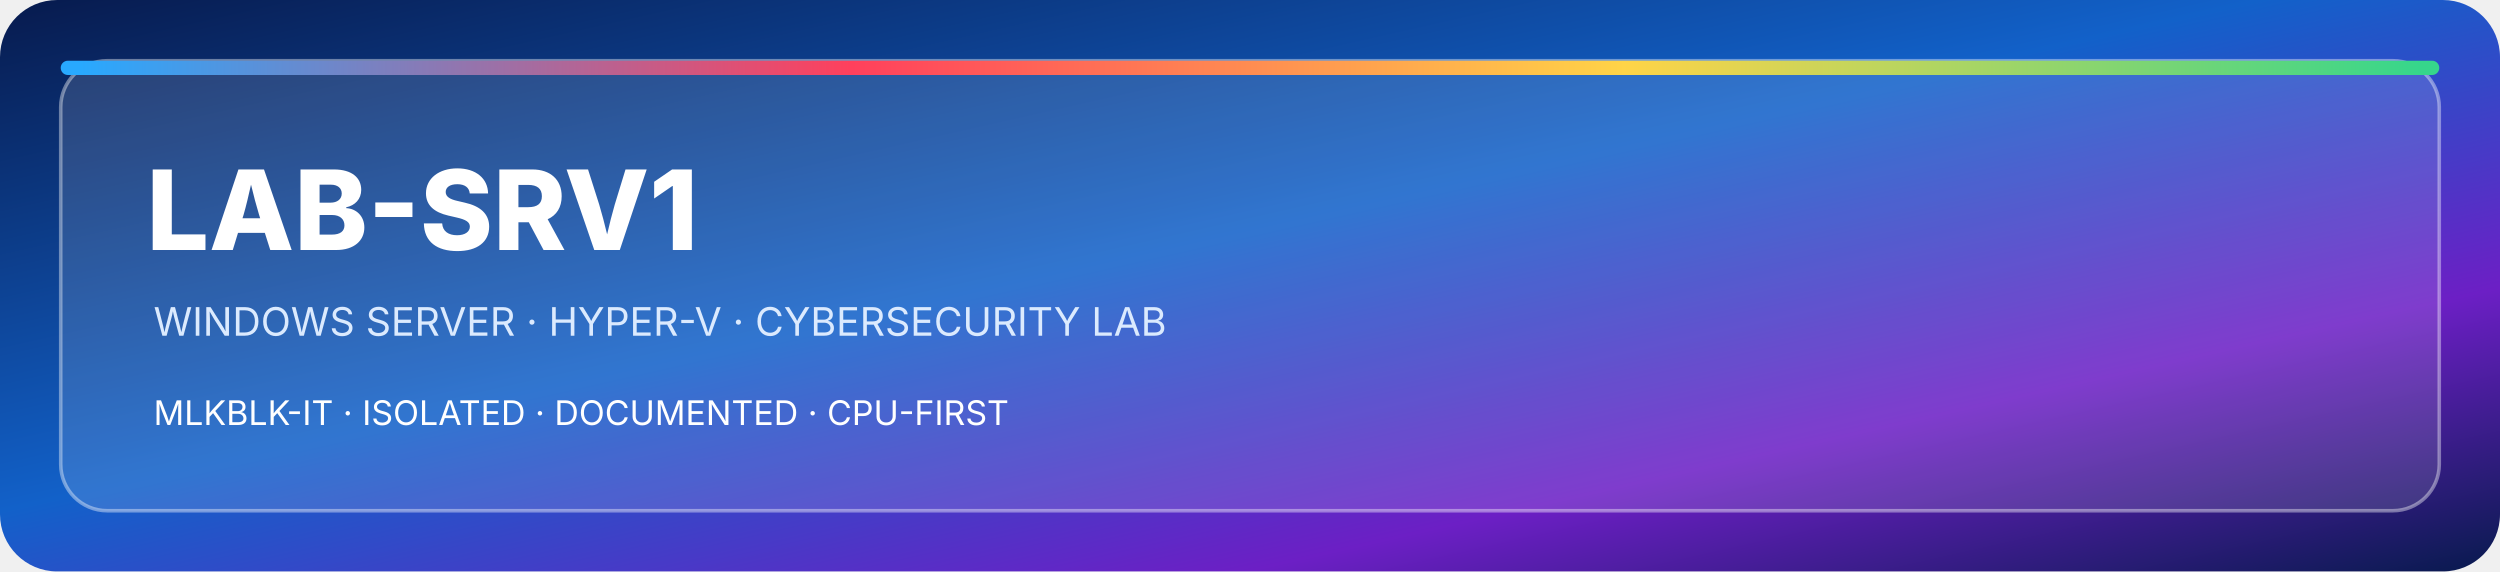
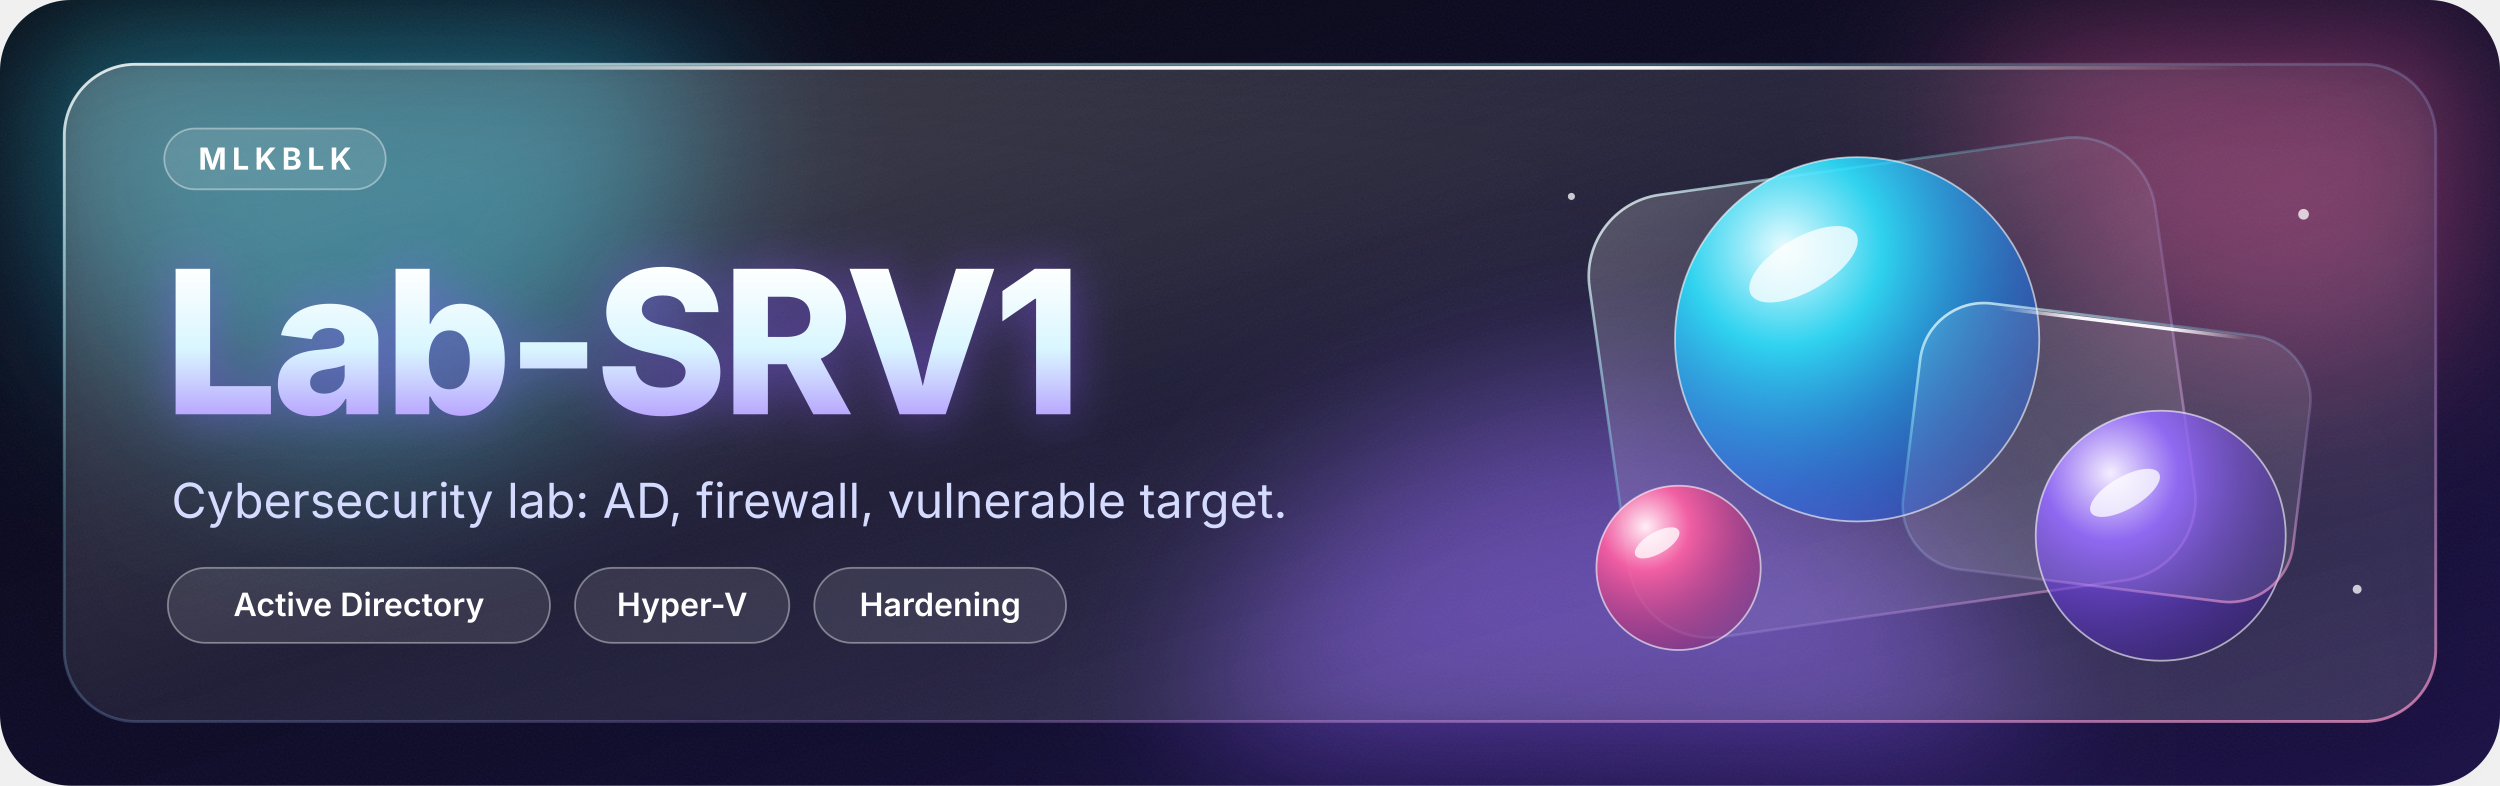
- <svg xmlns="http://www.w3.org/2000/svg" viewBox="0 0 1400 320">
+ <svg xmlns="http://www.w3.org/2000/svg" viewBox="0 0 1400 440" role="img" aria-label="Lab-SRV1 by MLKBLK">
  <defs>
-     <linearGradient id="b" x2="1" y2="1">
-       <stop stop-color="#071a4d" />
-       <stop offset=".45" stop-color="#1261c9" />
-       <stop offset=".75" stop-color="#6c1fc5" />
-       <stop offset="1" stop-color="#071a4d" />
+     <clipPath id="k">
+       <rect width="1400" height="440" rx="40" />
+     </clipPath>
+     <linearGradient id="bg" x1="0" y1="0" x2="1" y2="1">
+       <stop offset="0" stop-color="#05060f" />
+       <stop offset=".6" stop-color="#0d0a2b" />
+       <stop offset="1" stop-color="#1a0f45" />
    </linearGradient>
-     <linearGradient id="s">
-       <stop stop-color="#28a9ff" />
-       <stop offset=".33" stop-color="#ff405c" />
-       <stop offset=".66" stop-color="#ffd447" />
-       <stop offset="1" stop-color="#36d68b" />
+     <linearGradient id="gl" x1="0" y1="0" x2="1" y2="1">
+       <stop offset="0" stop-color="#fff" stop-opacity=".22" />
+       <stop offset=".5" stop-color="#fff" stop-opacity=".06" />
+       <stop offset="1" stop-color="#fff" stop-opacity=".12" />
    </linearGradient>
+     <linearGradient id="ed" x1="0" y1="0" x2="1" y2="1">
+       <stop offset="0" stop-color="#fff" stop-opacity=".85" />
+       <stop offset=".35" stop-color="#7df3ff" stop-opacity=".25" />
+       <stop offset=".65" stop-color="#c9a8ff" stop-opacity=".2" />
+       <stop offset="1" stop-color="#ff9ccb" stop-opacity=".7" />
+     </linearGradient>
+     <linearGradient id="sp" x1="0" y1="0" x2="1" y2="0">
+       <stop offset="0" stop-color="#fff" stop-opacity="0" />
+       <stop offset=".3" stop-color="#fff" stop-opacity=".95" />
+       <stop offset=".7" stop-color="#fff" stop-opacity=".95" />
+       <stop offset="1" stop-color="#fff" stop-opacity="0" />
+     </linearGradient>
+     <linearGradient id="ik" x1="0" y1="0" x2="0" y2="1">
+       <stop offset="0" stop-color="#fff" />
+       <stop offset=".55" stop-color="#d9f6ff" />
+       <stop offset="1" stop-color="#b9a6ff" />
+     </linearGradient>
+     <radialGradient id="c" cx=".3" cy=".25" r=".9">
+       <stop offset="0" stop-color="#eafcff" />
+       <stop offset=".3" stop-color="#2de2ff" stop-opacity=".9" />
+       <stop offset="1" stop-color="#0a4bff" stop-opacity=".3" />
+     </radialGradient>
+     <radialGradient id="v" cx=".3" cy=".25" r=".9">
+       <stop offset="0" stop-color="#f3ecff" />
+       <stop offset=".3" stop-color="#8a5bff" stop-opacity=".9" />
+       <stop offset="1" stop-color="#34158f" stop-opacity=".3" />
+     </radialGradient>
+     <radialGradient id="r" cx=".3" cy=".25" r=".9">
+       <stop offset="0" stop-color="#fff0f7" />
+       <stop offset=".3" stop-color="#ff5fa2" stop-opacity=".9" />
+       <stop offset="1" stop-color="#9c1458" stop-opacity=".3" />
+     </radialGradient>
+     <filter id="b" x="-60%" y="-60%" width="220%" height="220%">
+       <feGaussianBlur stdDeviation="50" />
+     </filter>
+     <filter id="g" x="-20%" y="-40%" width="140%" height="180%">
+       <feGaussianBlur stdDeviation="14" />
+     </filter>
+     <filter id="s" x="-20%" y="-20%" width="140%" height="160%">
+       <feDropShadow dx="0" dy="24" stdDeviation="24" flood-color="#000" flood-opacity=".45" />
+     </filter>
+     <filter id="n">
+       <feTurbulence type="fractalNoise" baseFrequency=".85" numOctaves="2" seed="7" />
+       <feColorMatrix values="0 0 0 0 1 0 0 0 0 1 0 0 0 0 1 .6 0 0 0 0" />
+     </filter>
  </defs>
-   <rect width="1400" height="320" rx="32" fill="url(#b)" />
-   <rect x="34" y="34" width="1332" height="252" rx="26" fill="#fff" fill-opacity=".13" stroke="#fff" stroke-opacity=".4" stroke-width="2" />
-   <rect x="34" y="34" width="1332" height="8" rx="4" fill="url(#s)" />
-   <g font-family="Inter,Segoe UI,Arial,sans-serif" fill="#fff">
-     <text x="82" y="140" font-size="62" font-weight="800">LAB-SRV1</text>
-     <text x="86" y="188" font-size="22" fill="#dbeafe">WINDOWS SERVER · HYPER-V · CYBERSECURITY LAB</text>
-     <text x="86" y="238" font-size="19">MLKBLK-IT · ISOLATED · DOCUMENTED · CPU-FIRST</text>
+   <g clip-path="url(#k)">
+     <rect width="1400" height="440" fill="url(#bg)" />
+     <circle cx="200" cy="60" r="190" fill="#2de2ff" opacity=".45" filter="url(#b)" />
+     <circle cx="900" cy="450" r="230" fill="#8a5bff" opacity=".55" filter="url(#b)" />
+     <circle cx="1280" cy="40" r="170" fill="#ff5fa2" opacity=".42" filter="url(#b)" />
+     <rect width="1400" height="440" filter="url(#n)" opacity=".07" />
+   </g>
+   <rect x="36" y="36" width="1328" height="368" rx="40" fill="url(#gl)" stroke="url(#ed)" stroke-width="1.6" filter="url(#s)" />
+   <rect x="140" y="37" width="1120" height="2" rx="1" fill="url(#sp)" />
+   <g font-family="Inter,'Segoe UI Variable Display','SF Pro Display',system-ui,Arial,sans-serif">
+     <rect x="92" y="72" width="124" height="34" rx="17" fill="#fff" fill-opacity=".10" stroke="#fff" stroke-opacity=".4" />
+     <text x="154" y="95" font-size="17" font-weight="700" letter-spacing="3" text-anchor="middle" fill="#fff">MLKBLK</text>
+     <text x="92" y="232" font-size="112" font-weight="800" letter-spacing="-3.0" fill="#8a5bff" opacity=".5" filter="url(#g)">Lab-SRV1</text>
+     <text x="92" y="232" font-size="112" font-weight="800" letter-spacing="-3.0" fill="url(#ik)">Lab-SRV1</text>
+     <text x="96" y="290" font-size="27" fill="#d5dbff">Cybersecurity lab: AD, firewall, vulnerable target.</text>
+     <g font-size="18" font-weight="600" fill="#fff">
+       <rect x="94" y="318" width="214" height="42" rx="21" fill="#fff" fill-opacity=".10" stroke="#fff" stroke-opacity=".4" />
+       <text x="201.0" y="345" text-anchor="middle">Active Directory</text>
+       <rect x="322" y="318" width="120" height="42" rx="21" fill="#fff" fill-opacity=".10" stroke="#fff" stroke-opacity=".4" />
+       <text x="382.0" y="345" text-anchor="middle">Hyper-V</text>
+       <rect x="456" y="318" width="141" height="42" rx="21" fill="#fff" fill-opacity=".10" stroke="#fff" stroke-opacity=".4" />
+       <text x="526.5" y="345" text-anchor="middle">Hardening</text>
+     </g>
+   </g>
+   <g transform="rotate(-8 1060 220)">
+     <rect x="900" y="92" width="320" height="250" rx="46" fill="url(#gl)" stroke="url(#ed)" stroke-width="1.5" />
+   </g>
+   <circle cx="1040" cy="190" r="102" fill="url(#c)" stroke="#fff" stroke-opacity=".6" />
+   <circle cx="1210" cy="300" r="70" fill="url(#v)" stroke="#fff" stroke-opacity=".6" />
+   <circle cx="940" cy="318" r="46" fill="url(#r)" stroke="#fff" stroke-opacity=".6" />
+   <g transform="rotate(7 1160 250)">
+     <rect x="1070" y="176" width="220" height="150" rx="36" fill="#fff" fill-opacity=".10" stroke="url(#ed)" stroke-width="1.5" />
+     <rect x="1110" y="177" width="140" height="2" rx="1" fill="url(#sp)" />
+   </g>
+   <g fill="#fff" fill-opacity=".75">
+     <ellipse cx="1010" cy="148" rx="34" ry="15" transform="rotate(-30 1010 148)" />
+     <ellipse cx="1190" cy="276" rx="22" ry="9" transform="rotate(-30 1190 276)" />
+     <ellipse cx="928" cy="304" rx="14" ry="6" transform="rotate(-30 928 304)" />
+     <circle cx="1290" cy="120" r="3" />
+     <circle cx="880" cy="110" r="2" />
+     <circle cx="1320" cy="330" r="2.5" />
  </g>
</svg>
